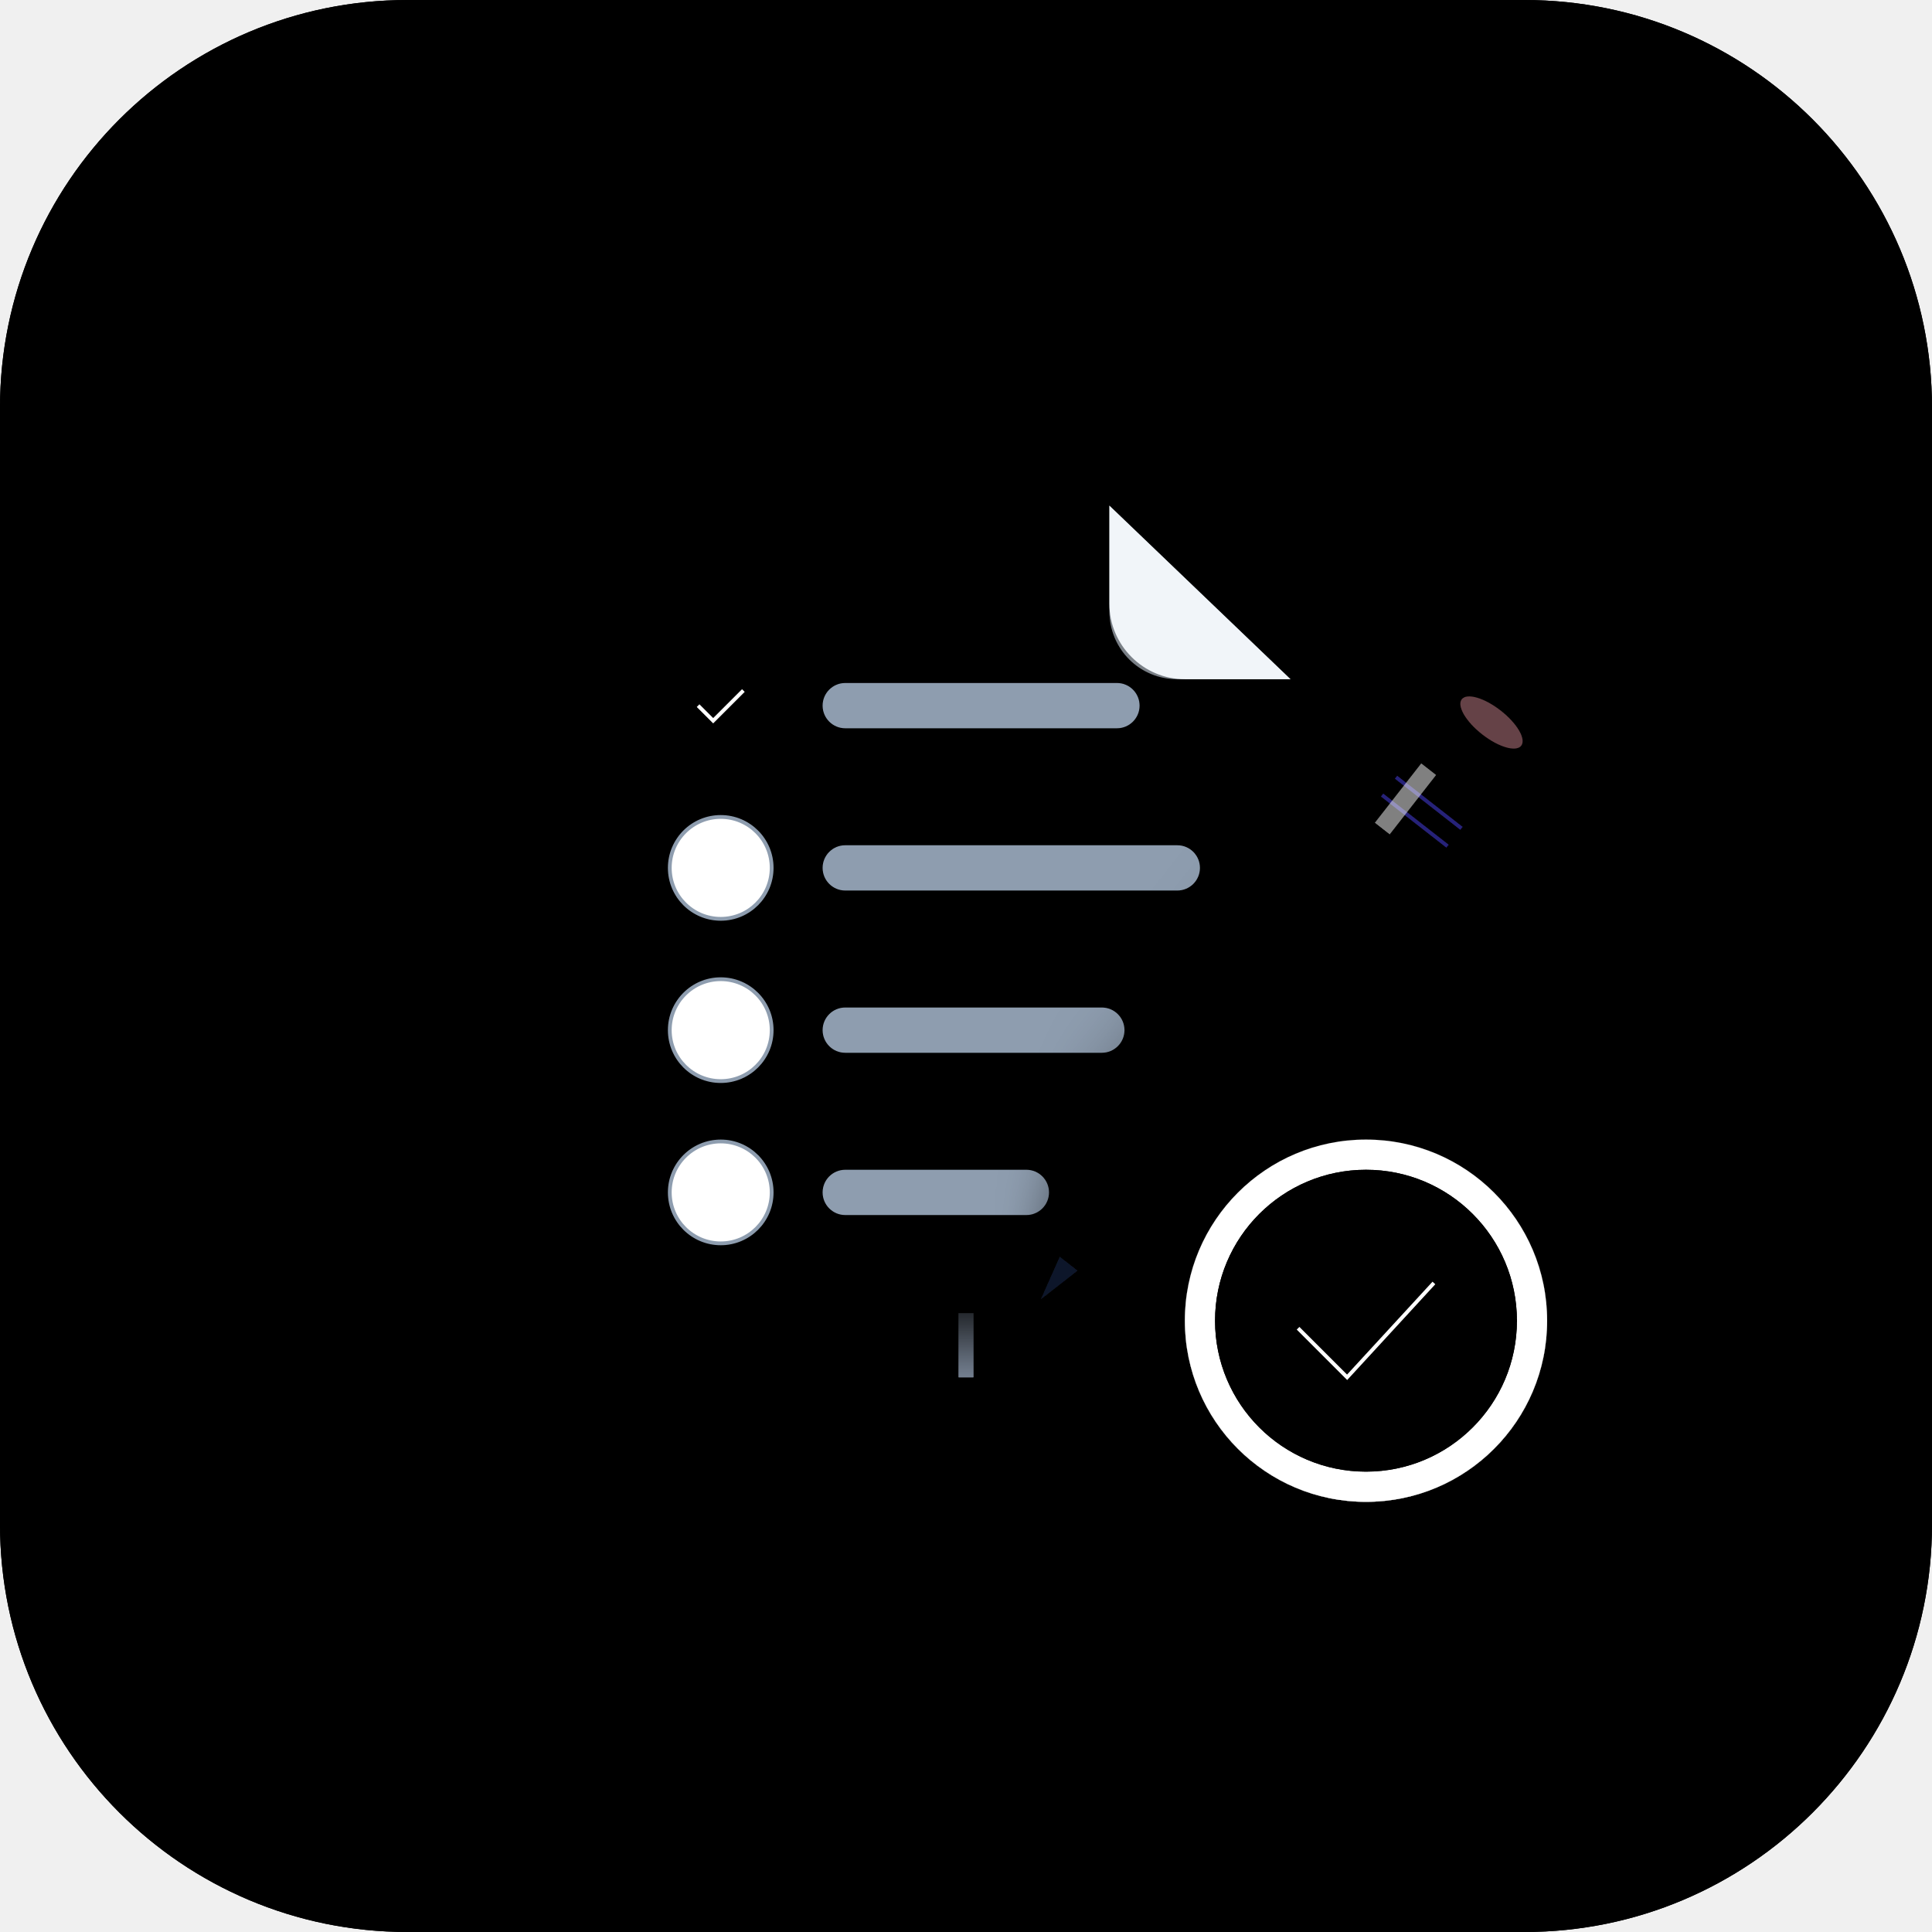
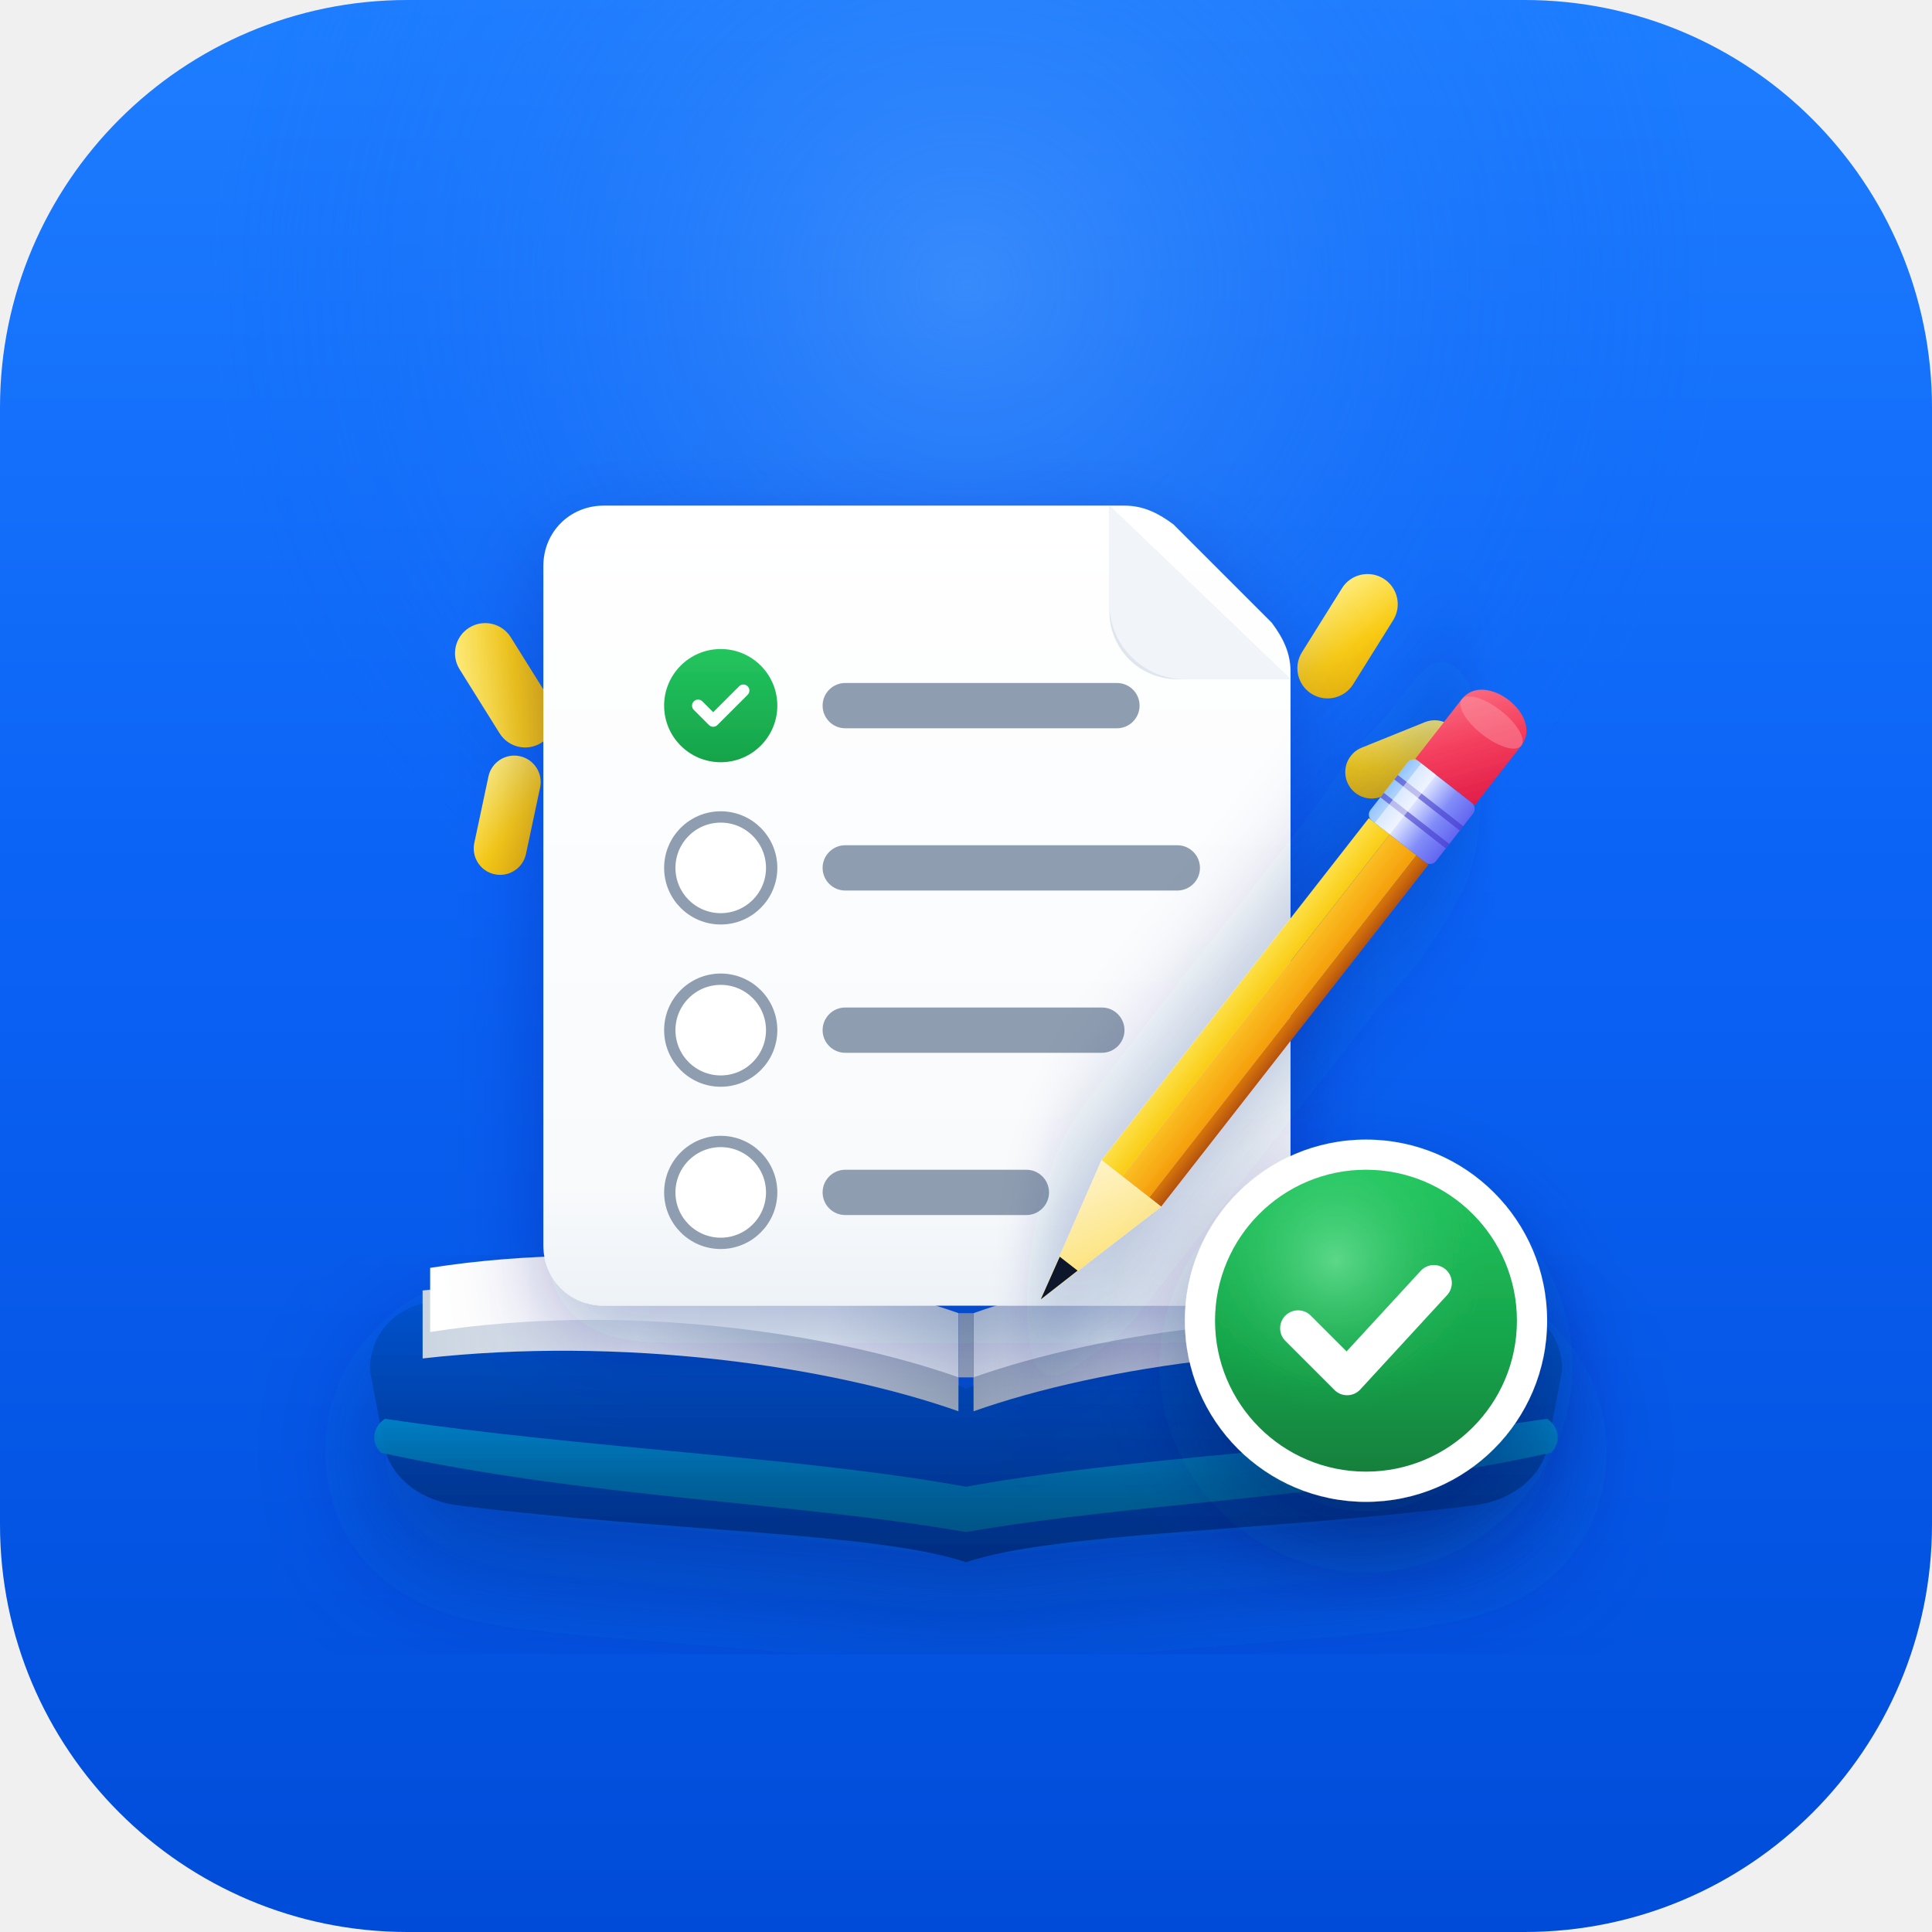
<svg xmlns="http://www.w3.org/2000/svg" viewBox="0 0 512 512" width="512" height="512">
  <defs>
    <linearGradient id="bgGrad" x1="50%" y1="0%" x2="50%" y2="100%">
-       <stop offset="0%" stopColor="#1e7eff" />
-       <stop offset="45%" stopColor="#0b63f6" />
-       <stop offset="100%" stopColor="#004cd8" />
+       <stop offset="0%" stop-color="#1e7eff" />
+       <stop offset="45%" stop-color="#0b63f6" />
+       <stop offset="100%" stop-color="#004cd8" />
    </linearGradient>
    <radialGradient id="topGlow" cx="50%" cy="15%" r="65%">
-       <stop offset="0%" stopColor="#60a5fa" stopOpacity="0.45" />
-       <stop offset="60%" stopColor="#0b63f6" stopOpacity="0" />
+       <stop offset="0%" stop-color="#60a5fa" stop-opacity="0.45" />
+       <stop offset="60%" stop-color="#0b63f6" stop-opacity="0" />
    </radialGradient>
    <filter id="softShadow" x="-20%" y="-20%" width="140%" height="150%">
-       <feDropShadow dx="0" dy="16" stdDeviation="16" floodColor="#002b80" floodOpacity="0.42" />
+       <feDropShadow dx="0" dy="16" stdDeviation="16" flood-color="#002b80" flood-opacity="0.42" />
    </filter>
    <filter id="badgeShadow" x="-30%" y="-30%" width="160%" height="160%">
-       <feDropShadow dx="0" dy="12" stdDeviation="12" floodColor="#00246b" floodOpacity="0.45" />
+       <feDropShadow dx="0" dy="12" stdDeviation="12" flood-color="#00246b" flood-opacity="0.45" />
    </filter>
    <filter id="paperShadow" x="-20%" y="-20%" width="140%" height="140%">
-       <feDropShadow dx="0" dy="10" stdDeviation="12" floodColor="#002b80" floodOpacity="0.3" />
+       <feDropShadow dx="0" dy="10" stdDeviation="12" flood-color="#002b80" flood-opacity="0.3" />
    </filter>
    <linearGradient id="paperGrad" x1="0%" y1="0%" x2="0%" y2="100%">
-       <stop offset="0%" stopColor="#ffffff" />
-       <stop offset="85%" stopColor="#f8fafc" />
-       <stop offset="100%" stopColor="#edf2f7" />
+       <stop offset="0%" stop-color="#ffffff" />
+       <stop offset="85%" stop-color="#f8fafc" />
+       <stop offset="100%" stop-color="#edf2f7" />
    </linearGradient>
    <linearGradient id="bookPageLeft" x1="100%" y1="50%" x2="0%" y2="50%">
-       <stop offset="0%" stopColor="#cbd5e1" />
-       <stop offset="25%" stopColor="#f1f5f9" />
-       <stop offset="100%" stopColor="#ffffff" />
+       <stop offset="0%" stop-color="#cbd5e1" />
+       <stop offset="25%" stop-color="#f1f5f9" />
+       <stop offset="100%" stop-color="#ffffff" />
    </linearGradient>
    <linearGradient id="bookPageRight" x1="0%" y1="50%" x2="100%" y2="50%">
-       <stop offset="0%" stopColor="#cbd5e1" />
-       <stop offset="25%" stopColor="#f1f5f9" />
-       <stop offset="100%" stopColor="#ffffff" />
+       <stop offset="0%" stop-color="#cbd5e1" />
+       <stop offset="25%" stop-color="#f1f5f9" />
+       <stop offset="100%" stop-color="#ffffff" />
    </linearGradient>
    <linearGradient id="bookUnderLeft" x1="100%" y1="50%" x2="0%" y2="50%">
-       <stop offset="0%" stopColor="#94a3b8" />
-       <stop offset="60%" stopColor="#e2e8f0" />
-       <stop offset="100%" stopColor="#cbd5e1" />
+       <stop offset="0%" stop-color="#94a3b8" />
+       <stop offset="60%" stop-color="#e2e8f0" />
+       <stop offset="100%" stop-color="#cbd5e1" />
    </linearGradient>
    <linearGradient id="bookUnderRight" x1="0%" y1="50%" x2="100%" y2="50%">
-       <stop offset="0%" stopColor="#94a3b8" />
-       <stop offset="60%" stopColor="#e2e8f0" />
-       <stop offset="100%" stopColor="#cbd5e1" />
+       <stop offset="0%" stop-color="#94a3b8" />
+       <stop offset="60%" stop-color="#e2e8f0" />
+       <stop offset="100%" stop-color="#cbd5e1" />
    </linearGradient>
    <linearGradient id="bookBaseRim" x1="0%" y1="0%" x2="0%" y2="100%">
-       <stop offset="0%" stopColor="#0284c7" />
-       <stop offset="50%" stopColor="#0369a1" />
-       <stop offset="100%" stopColor="#075985" />
+       <stop offset="0%" stop-color="#0284c7" />
+       <stop offset="50%" stop-color="#0369a1" />
+       <stop offset="100%" stop-color="#075985" />
    </linearGradient>
    <linearGradient id="bookBaseLip" x1="0%" y1="0%" x2="0%" y2="100%">
-       <stop offset="0%" stopColor="#0052cc" />
-       <stop offset="100%" stopColor="#002d80" />
+       <stop offset="0%" stop-color="#0052cc" />
+       <stop offset="100%" stop-color="#002d80" />
    </linearGradient>
    <linearGradient id="pencilEraser" x1="0%" y1="0%" x2="100%" y2="100%">
-       <stop offset="0%" stopColor="#fb7185" />
-       <stop offset="50%" stopColor="#f43f5e" />
-       <stop offset="100%" stopColor="#e11d48" />
+       <stop offset="0%" stop-color="#fb7185" />
+       <stop offset="50%" stop-color="#f43f5e" />
+       <stop offset="100%" stop-color="#e11d48" />
    </linearGradient>
    <linearGradient id="pencilMetalLight" x1="0%" y1="0%" x2="100%" y2="0%">
-       <stop offset="0%" stopColor="#93c5fd" />
-       <stop offset="35%" stopColor="#e0e7ff" />
-       <stop offset="70%" stopColor="#818cf8" />
-       <stop offset="100%" stopColor="#6366f1" />
+       <stop offset="0%" stop-color="#93c5fd" />
+       <stop offset="35%" stop-color="#e0e7ff" />
+       <stop offset="70%" stop-color="#818cf8" />
+       <stop offset="100%" stop-color="#6366f1" />
    </linearGradient>
    <linearGradient id="pencilFacet1" x1="0%" y1="0%" x2="100%" y2="0%">
-       <stop offset="0%" stopColor="#fde047" />
-       <stop offset="100%" stopColor="#facc15" />
+       <stop offset="0%" stop-color="#fde047" />
+       <stop offset="100%" stop-color="#facc15" />
    </linearGradient>
    <linearGradient id="pencilFacet2" x1="0%" y1="0%" x2="100%" y2="0%">
-       <stop offset="0%" stopColor="#fbbf24" />
-       <stop offset="100%" stopColor="#f59e0b" />
+       <stop offset="0%" stop-color="#fbbf24" />
+       <stop offset="100%" stop-color="#f59e0b" />
    </linearGradient>
    <linearGradient id="pencilFacet3" x1="0%" y1="0%" x2="100%" y2="0%">
-       <stop offset="0%" stopColor="#d97706" />
-       <stop offset="100%" stopColor="#b45309" />
+       <stop offset="0%" stop-color="#d97706" />
+       <stop offset="100%" stop-color="#b45309" />
    </linearGradient>
    <linearGradient id="pencilWood" x1="0%" y1="0%" x2="100%" y2="100%">
-       <stop offset="0%" stopColor="#fef3c7" />
-       <stop offset="60%" stopColor="#fde68a" />
-       <stop offset="100%" stopColor="#fcd34d" />
+       <stop offset="0%" stop-color="#fef3c7" />
+       <stop offset="60%" stop-color="#fde68a" />
+       <stop offset="100%" stop-color="#fcd34d" />
    </linearGradient>
    <linearGradient id="greenBadgeGrad" x1="0%" y1="0%" x2="0%" y2="100%">
-       <stop offset="0%" stopColor="#22c55e" />
-       <stop offset="60%" stopColor="#16a34a" />
-       <stop offset="100%" stopColor="#15803d" />
+       <stop offset="0%" stop-color="#22c55e" />
+       <stop offset="60%" stop-color="#16a34a" />
+       <stop offset="100%" stop-color="#15803d" />
    </linearGradient>
    <radialGradient id="greenBadgeGlow" cx="40%" cy="30%" r="50%">
-       <stop offset="0%" stopColor="#86efac" stopOpacity="0.6" />
-       <stop offset="100%" stopColor="#22c55e" stopOpacity="0" />
+       <stop offset="0%" stop-color="#86efac" stop-opacity="0.6" />
+       <stop offset="100%" stop-color="#22c55e" stop-opacity="0" />
    </radialGradient>
    <linearGradient id="miniGreenGrad" x1="0%" y1="0%" x2="0%" y2="100%">
-       <stop offset="0%" stopColor="#22c55e" />
-       <stop offset="100%" stopColor="#16a34a" />
+       <stop offset="0%" stop-color="#22c55e" />
+       <stop offset="100%" stop-color="#16a34a" />
    </linearGradient>
    <linearGradient id="sparkleGrad" x1="0%" y1="0%" x2="100%" y2="100%">
-       <stop offset="0%" stopColor="#fef08a" />
-       <stop offset="60%" stopColor="#facc15" />
-       <stop offset="100%" stopColor="#eab308" />
+       <stop offset="0%" stop-color="#fef08a" />
+       <stop offset="60%" stop-color="#facc15" />
+       <stop offset="100%" stop-color="#eab308" />
    </linearGradient>
  </defs>
  <rect width="512" height="512" rx="108" fill="url(#bgGrad)" />
  <rect width="512" height="512" rx="108" fill="url(#topGlow)" />
  <g transform="translate(136, 185) rotate(-32)">
    <rect x="-8" y="-22" width="16" height="36" rx="8" fill="url(#sparkleGrad)" />
  </g>
  <g transform="translate(134, 218) rotate(12)">
    <rect x="-7" y="-18" width="14" height="32" rx="7" fill="url(#sparkleGrad)" />
  </g>
  <g transform="translate(355, 172) rotate(32)">
    <rect x="-8" y="-22" width="16" height="36" rx="8" fill="url(#sparkleGrad)" />
  </g>
  <g transform="translate(370, 202) rotate(68)">
    <rect x="-7" y="-18" width="14" height="32" rx="7" fill="url(#sparkleGrad)" />
  </g>
  <g filter="url(#softShadow)">
    <path d="M 116 345          C 180 348 230 358 256 368          C 282 358 332 348 396 345          C 406 345 414 353 414 363          L 410 384          C 408 392 400 398 390 399          C 334 406 280 406 256 414          C 232 406 178 406 122 399          C 112 398 104 392 102 384          L 98 363          C 98 353 106 345 116 345 Z" fill="url(#bookBaseLip)" />
    <path d="M 102 376          C 156 384 212 386 256 394          C 300 386 356 384 410 376          C 413 378 414 382 411 385          C 356 397 302 398 256 406          C 210 398 156 397 101 385          C 98 382 99 378 102 376 Z" fill="url(#bookBaseRim)" opacity="0.9" />
    <path d="M 112 342 C 165 336 220 344 254 356 L 254 374 C 220 362 165 354 112 360 Z" fill="url(#bookUnderLeft)" />
    <path d="M 258 356 C 292 344 347 336 400 342 L 400 360 C 347 354 292 362 258 374 Z" fill="url(#bookUnderRight)" />
    <path d="M 114 336          C 165 328 220 336 254 348          L 254 365          C 220 353 165 345 114 353 Z" fill="url(#bookPageLeft)" />
    <path d="M 258 348          C 292 336 347 328 398 336          L 398 353          C 347 345 292 353 258 365 Z" fill="url(#bookPageRight)" />
    <path d="M 254 348 L 258 348 L 258 365 L 254 365 Z" fill="#94a3b8" />
  </g>
  <g filter="url(#paperShadow)">
    <path d="M 160 134          C 151 134 144 141 144 150          L 144 330          C 144 339 151 346 160 346          L 326 346          C 335 346 342 339 342 330          L 342 178          C 342 173 340 169 337 165          L 311 139          C 307 136 303 134 298 134          Z" fill="url(#paperGrad)" />
    <path d="M 294 134 L 294 162 C 294 172 302 180 312 180 L 342 180 Z" fill="#cbd5e1" opacity="0.6" />
    <path d="M 294 134 L 342 180 L 314 180 C 303 180 294 171 294 160 Z" fill="#f1f5f9" />
    <g transform="translate(176, 172)">
      <circle cx="15" cy="15" r="15" fill="url(#miniGreenGrad)" />
-       <path d="M 9 15 L 13 19 L 21 11" fill="none" stroke="#ffffff" strokeWidth="3.2" strokeLinecap="round" strokeLinejoin="round" />
+       <path d="M 9 15 L 13 19 L 21 11" fill="none" stroke="#ffffff" stroke-width="3.2" stroke-linecap="round" stroke-linejoin="round" />
      <rect x="42" y="9" width="84" height="12" rx="6" fill="#8e9daf" />
    </g>
    <g transform="translate(176, 215)">
-       <circle cx="15" cy="15" r="13.5" fill="#ffffff" stroke="#8e9daf" strokeWidth="3" />
+       <circle cx="15" cy="15" r="13.5" fill="#ffffff" stroke="#8e9daf" stroke-width="3" />
      <rect x="42" y="9" width="100" height="12" rx="6" fill="#8e9daf" />
    </g>
    <g transform="translate(176, 258)">
-       <circle cx="15" cy="15" r="13.5" fill="#ffffff" stroke="#8e9daf" strokeWidth="3" />
+       <circle cx="15" cy="15" r="13.5" fill="#ffffff" stroke="#8e9daf" stroke-width="3" />
      <rect x="42" y="9" width="80" height="12" rx="6" fill="#8e9daf" />
    </g>
    <g transform="translate(176, 301)">
-       <circle cx="15" cy="15" r="13.5" fill="#ffffff" stroke="#8e9daf" strokeWidth="3" />
+       <circle cx="15" cy="15" r="13.5" fill="#ffffff" stroke="#8e9daf" stroke-width="3" />
      <rect x="42" y="9" width="60" height="12" rx="6" fill="#8e9daf" />
    </g>
  </g>
  <g transform="translate(330, 275) rotate(38)" filter="url(#softShadow)">
    <g transform="translate(-16, -110)">
      <path d="M 6 4 C 6 -6 26 -6 26 4 L 26 24 L 6 24 Z" fill="url(#pencilEraser)" />
      <ellipse cx="16" cy="4" rx="10" ry="4" fill="#fda4af" opacity="0.4" />
      <rect x="5" y="24" width="22" height="20" rx="2" fill="url(#pencilMetalLight)" />
-       <line x1="5" y1="31" x2="27" y2="31" stroke="#4338ca" strokeWidth="1.5" opacity="0.6" />
-       <line x1="5" y1="37" x2="27" y2="37" stroke="#4338ca" strokeWidth="1.5" opacity="0.6" />
+       <line x1="5" y1="31" x2="27" y2="31" stroke="#4338ca" stroke-width="1.5" opacity="0.6" />
+       <line x1="5" y1="37" x2="27" y2="37" stroke="#4338ca" stroke-width="1.5" opacity="0.6" />
      <rect x="8" y="24" width="5" height="20" fill="#ffffff" opacity="0.5" />
      <rect x="6" y="44" width="7" height="115" fill="url(#pencilFacet1)" />
      <rect x="13" y="44" width="9" height="115" fill="url(#pencilFacet2)" />
      <rect x="22" y="44" width="4" height="115" fill="url(#pencilFacet3)" />
      <polygon points="6,159 26,159 16,198" fill="url(#pencilWood)" />
      <path d="M 6,159 Q 11,162 16,159 Q 21,162 26,159 L 16,198 Z" fill="url(#pencilWood)" />
      <polygon points="13,186 19,186 16,198" fill="#0f172a" />
    </g>
  </g>
  <g transform="translate(362, 350)" filter="url(#badgeShadow)">
    <circle cx="0" cy="0" r="48" fill="#ffffff" />
    <circle cx="0" cy="0" r="40" fill="url(#greenBadgeGrad)" />
    <circle cx="0" cy="0" r="40" fill="url(#greenBadgeGlow)" />
-     <path d="M -18 2 L -5 15 L 18 -10" fill="none" stroke="#ffffff" strokeWidth="9.5" strokeLinecap="round" strokeLinejoin="round" />
+     <path d="M -18 2 L -5 15 L 18 -10" fill="none" stroke="#ffffff" stroke-width="9.5" stroke-linecap="round" stroke-linejoin="round" />
  </g>
</svg>
